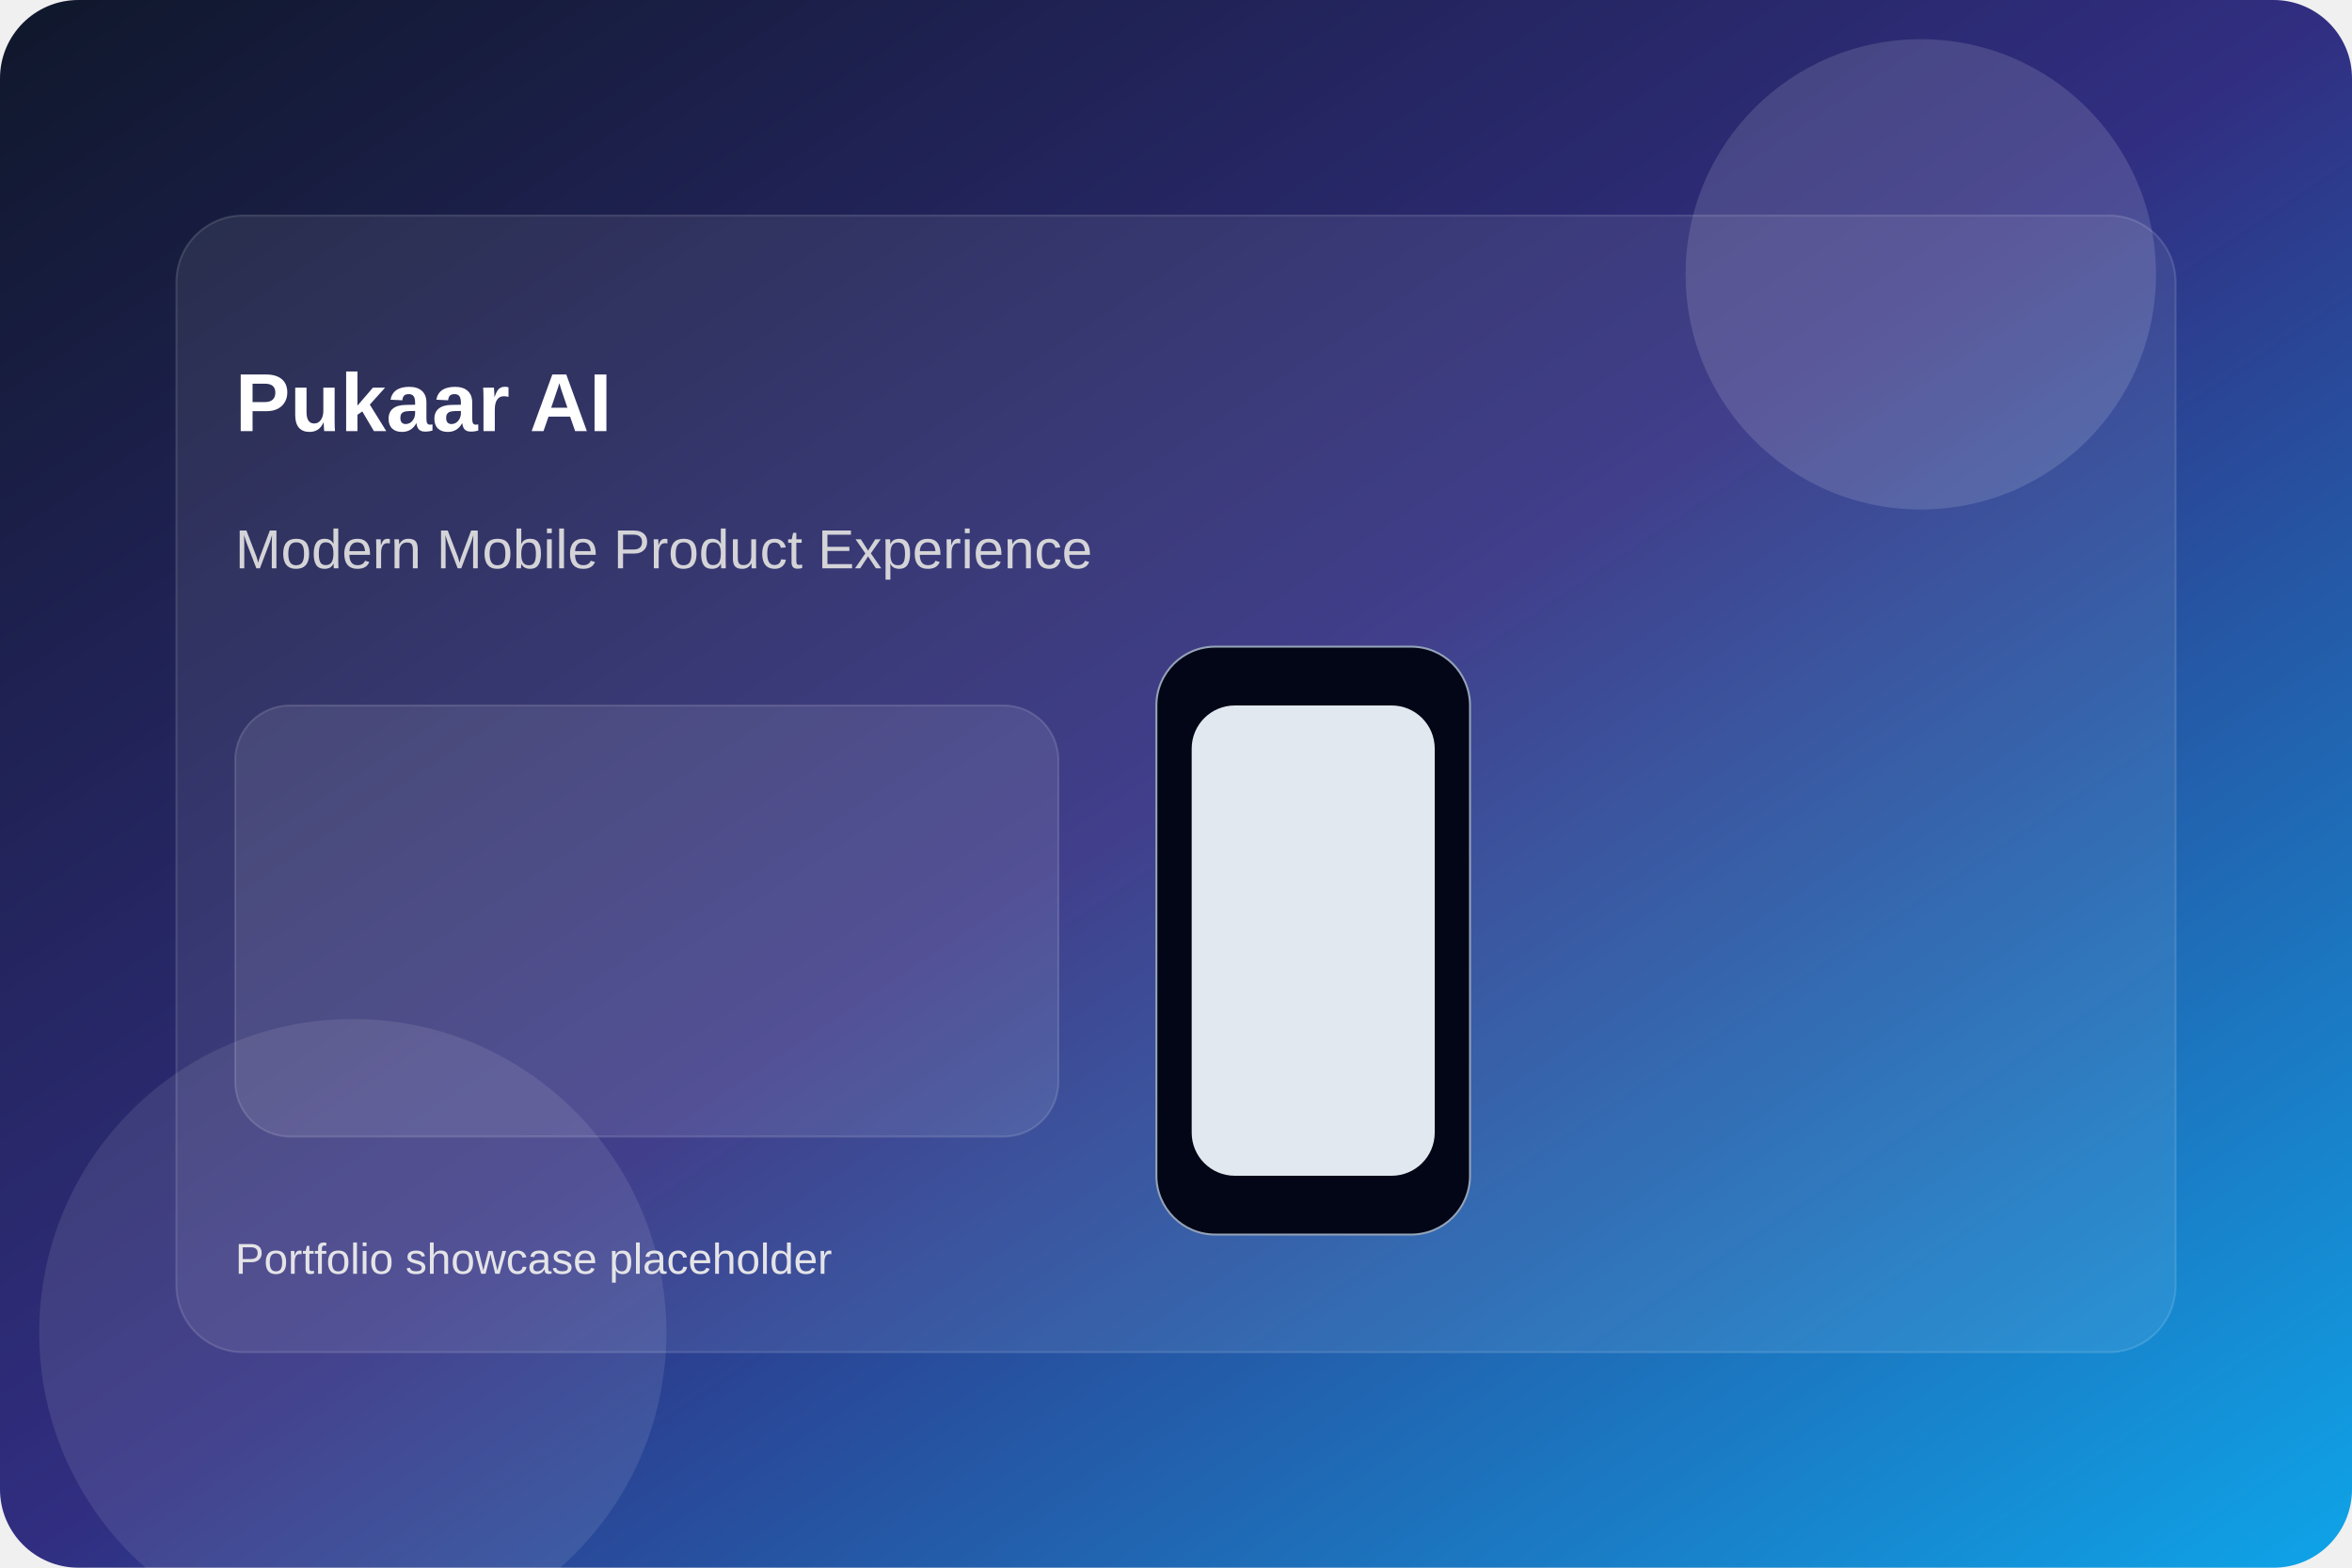
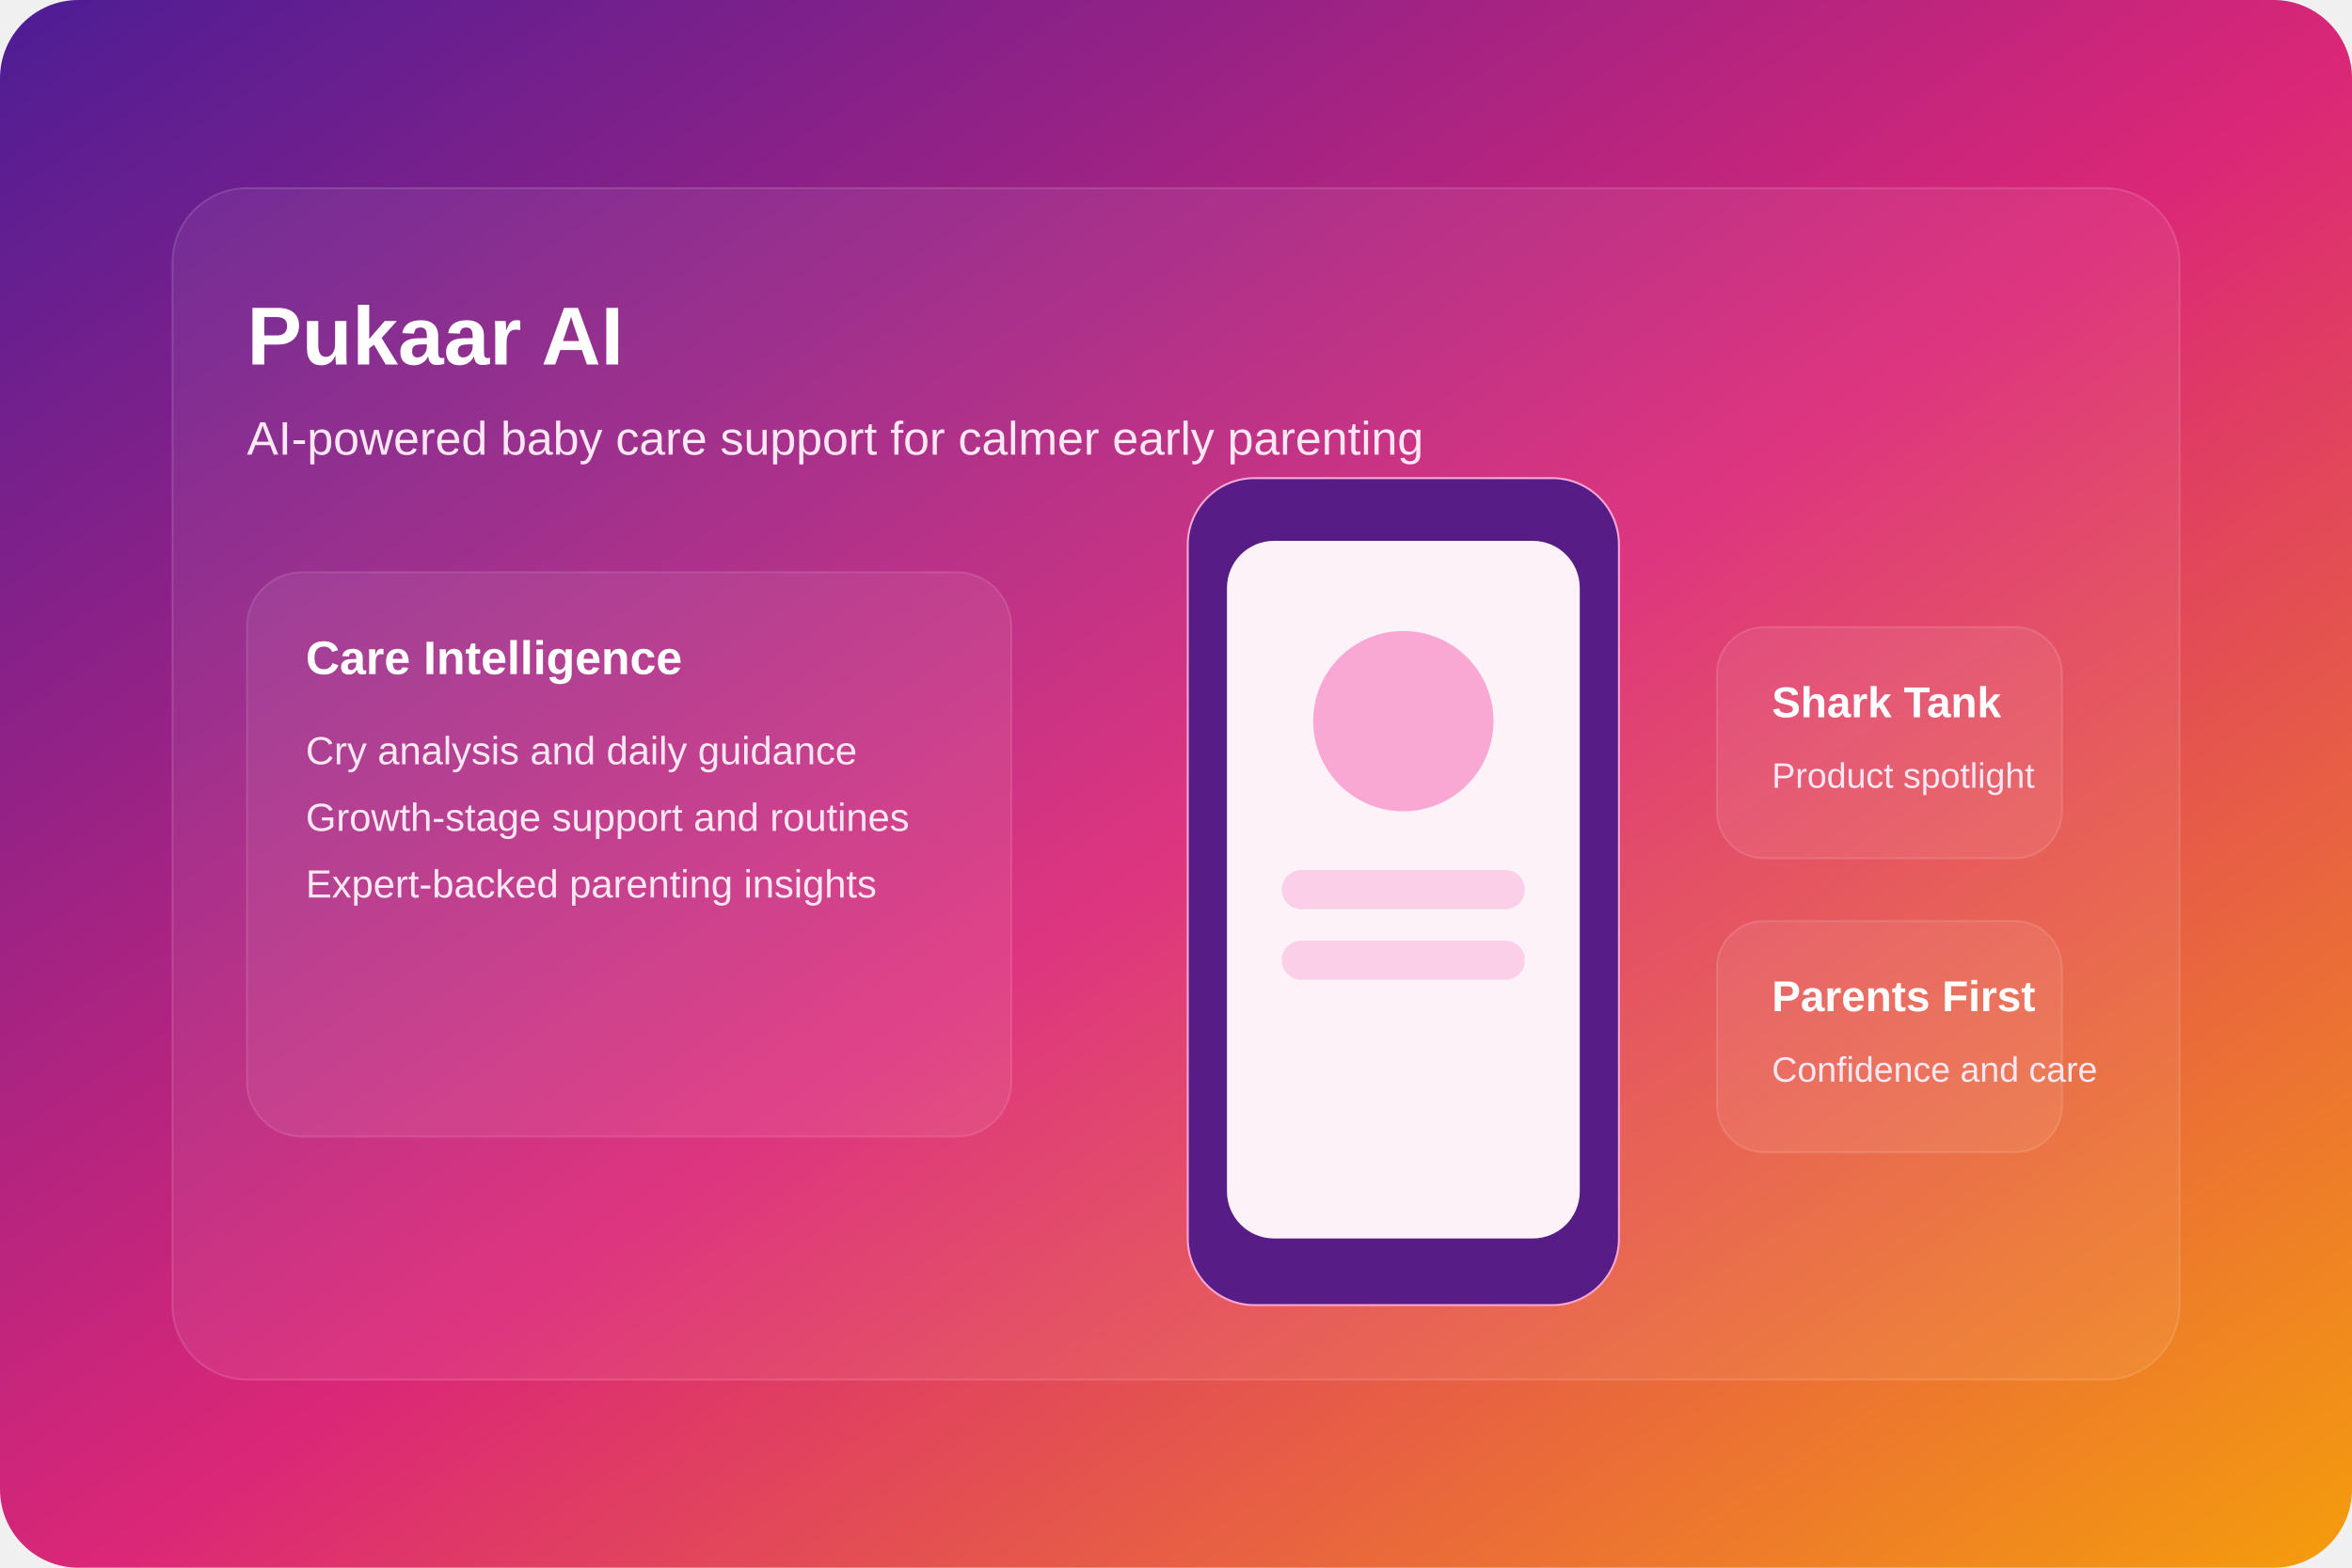
<svg xmlns="http://www.w3.org/2000/svg" width="1200" height="800" viewBox="0 0 1200 800">
  <defs>
    <linearGradient id="bg" x1="0" x2="1" y1="0" y2="1">
-       <stop offset="0%" stop-color="#0f172a" />
-       <stop offset="50%" stop-color="#312e81" />
-       <stop offset="100%" stop-color="#0ea5e9" />
+       <stop offset="0%" stop-color="#4c1d95" />
+       <stop offset="52%" stop-color="#db2777" />
+       <stop offset="100%" stop-color="#f59e0b" />
    </linearGradient>
  </defs>
-   <rect width="1200" height="800" fill="url(#bg)" rx="40" />
-   <circle cx="980" cy="140" r="120" fill="#ffffff22" />
-   <circle cx="180" cy="680" r="160" fill="#ffffff18" />
-   <rect x="90" y="110" width="1020" height="580" rx="34" fill="#ffffff14" stroke="#ffffff22" />
-   <text x="120" y="220" fill="white" font-size="42" font-family="Arial, sans-serif" font-weight="700">Pukaar AI</text>
-   <text x="120" y="290" fill="#d4d4d8" font-size="28" font-family="Arial, sans-serif">Modern Mobile Product Experience</text>
-   <rect x="120" y="360" width="420" height="220" rx="28" fill="#ffffff18" stroke="#ffffff22" />
-   <rect x="590" y="330" width="160" height="300" rx="30" fill="#020617" stroke="#94a3b8" />
-   <rect x="608" y="360" width="124" height="240" rx="22" fill="#e2e8f0" />
-   <text x="120" y="650" fill="#e4e4e7" font-size="22" font-family="Arial, sans-serif">Portfolio showcase placeholder</text>
+   <rect width="1200" height="800" rx="40" fill="url(#bg)" />
+   <rect x="88" y="96" width="1024" height="608" rx="38" fill="#ffffff10" stroke="#ffffff22" />
+   <text x="126" y="186" fill="#ffffff" font-size="42" font-family="Arial, sans-serif" font-weight="700">Pukaar AI</text>
+   <text x="126" y="232" fill="#fce7f3" font-size="24" font-family="Arial, sans-serif">AI-powered baby care support for calmer early parenting</text>
+   <rect x="126" y="292" width="390" height="288" rx="28" fill="#ffffff12" stroke="#ffffff1d" />
+   <text x="156" y="344" fill="#ffffff" font-size="24" font-family="Arial, sans-serif" font-weight="700">Care Intelligence</text>
+   <text x="156" y="390" fill="#fce7f3" font-size="20" font-family="Arial, sans-serif">Cry analysis and daily guidance</text>
+   <text x="156" y="424" fill="#fce7f3" font-size="20" font-family="Arial, sans-serif">Growth-stage support and routines</text>
+   <text x="156" y="458" fill="#fce7f3" font-size="20" font-family="Arial, sans-serif">Expert-backed parenting insights</text>
+   <rect x="606" y="244" width="220" height="422" rx="34" fill="#581c87" stroke="#f9a8d4" />
+   <rect x="626" y="276" width="180" height="356" rx="24" fill="#fdf2f8" />
+   <circle cx="716" cy="368" r="46" fill="#f9a8d4" />
+   <rect x="654" y="444" width="124" height="20" rx="10" fill="#fbcfe8" />
+   <rect x="654" y="480" width="124" height="20" rx="10" fill="#fbcfe8" />
+   <rect x="876" y="320" width="176" height="118" rx="24" fill="#ffffff12" stroke="#ffffff20" />
+   <text x="904" y="366" fill="#ffffff" font-size="22" font-family="Arial, sans-serif" font-weight="700">Shark Tank</text>
+   <text x="904" y="402" fill="#fce7f3" font-size="18" font-family="Arial, sans-serif">Product spotlight</text>
+   <rect x="876" y="470" width="176" height="118" rx="24" fill="#ffffff12" stroke="#ffffff20" />
+   <text x="904" y="516" fill="#ffffff" font-size="22" font-family="Arial, sans-serif" font-weight="700">Parents First</text>
+   <text x="904" y="552" fill="#fce7f3" font-size="18" font-family="Arial, sans-serif">Confidence and care</text>
</svg>
